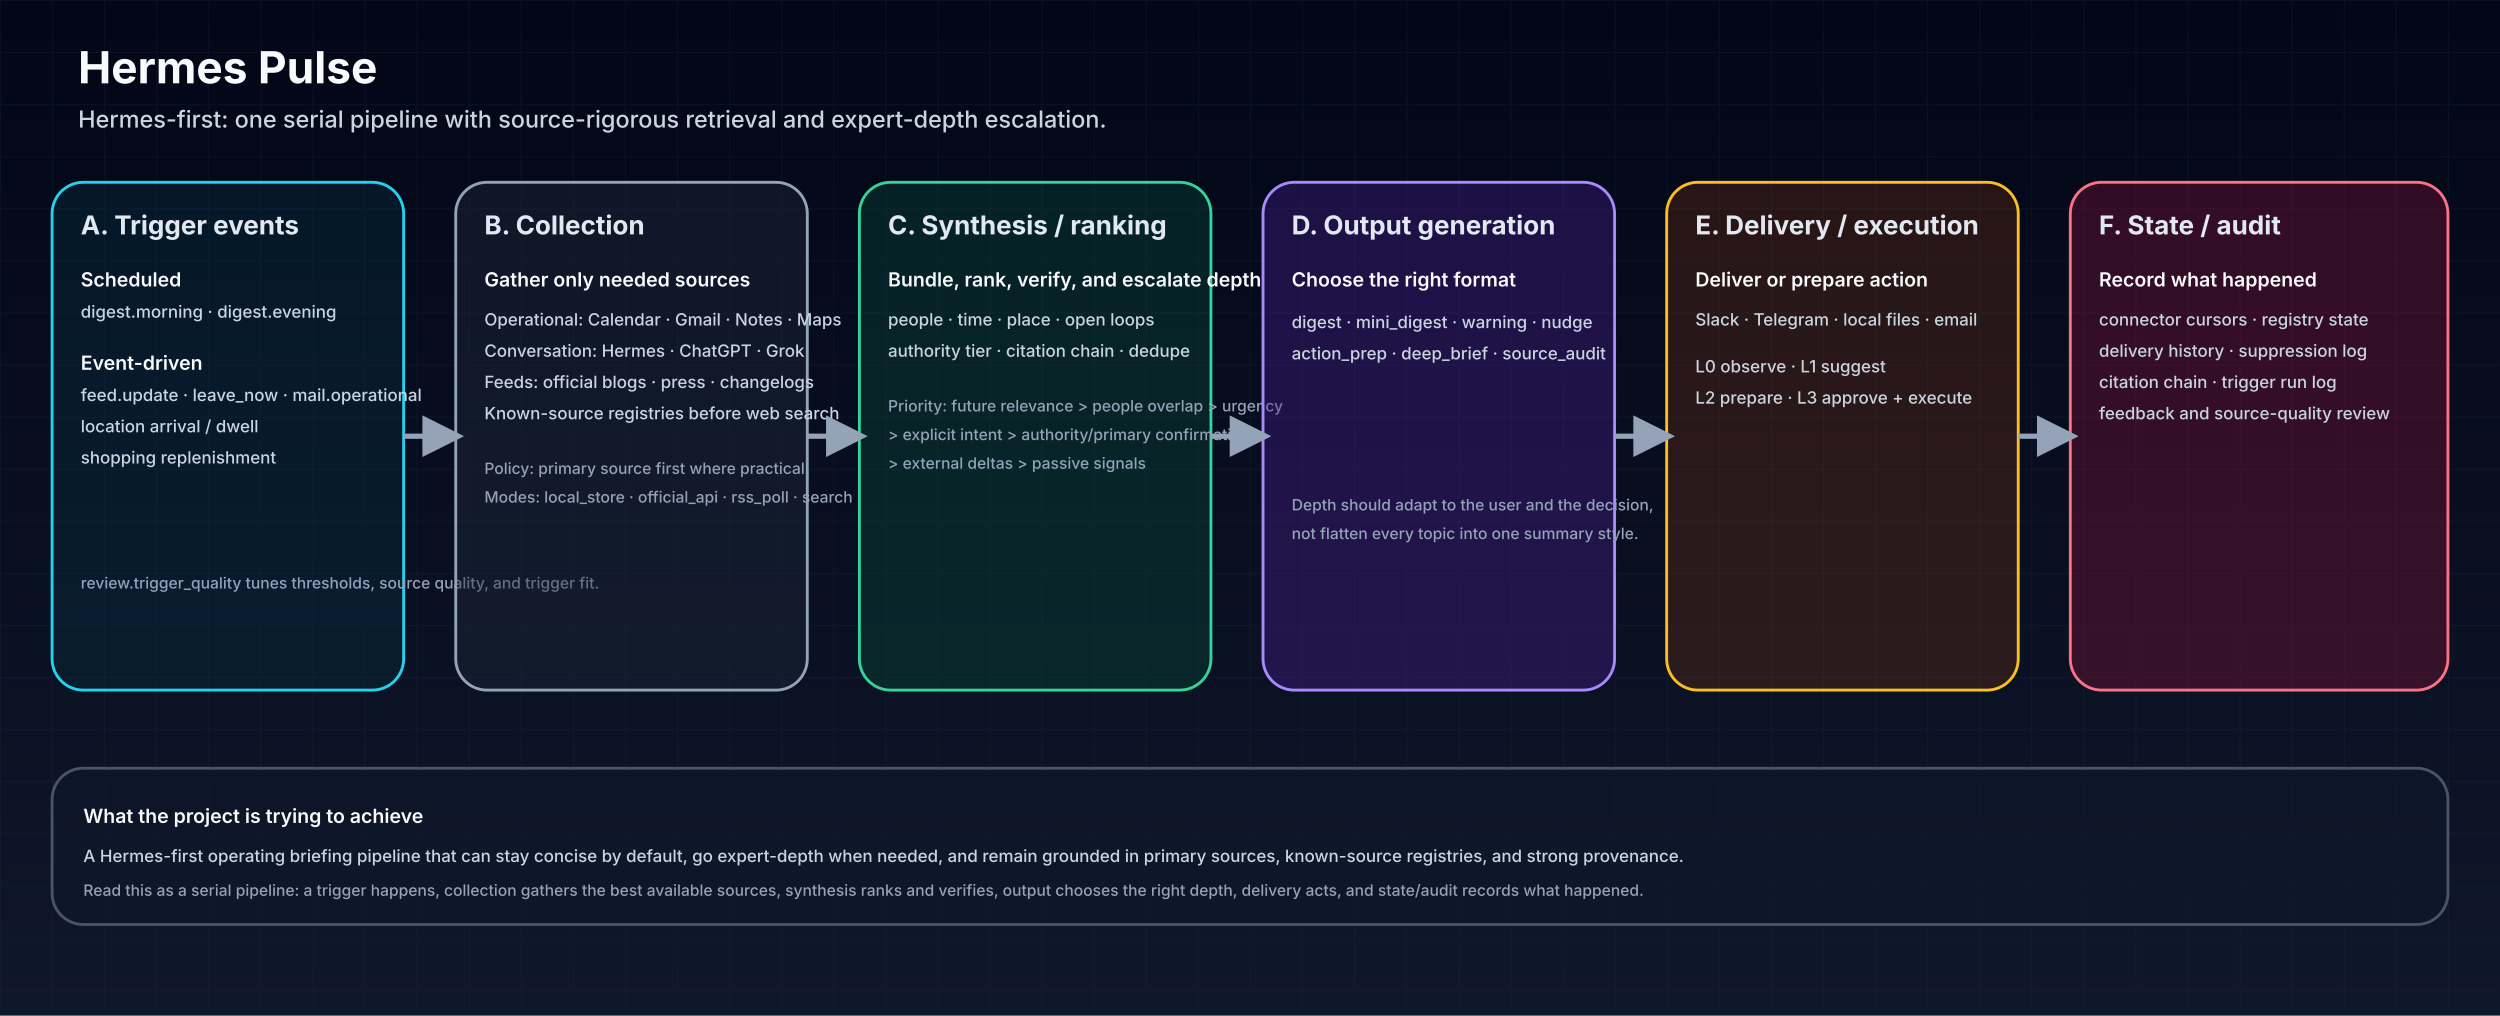
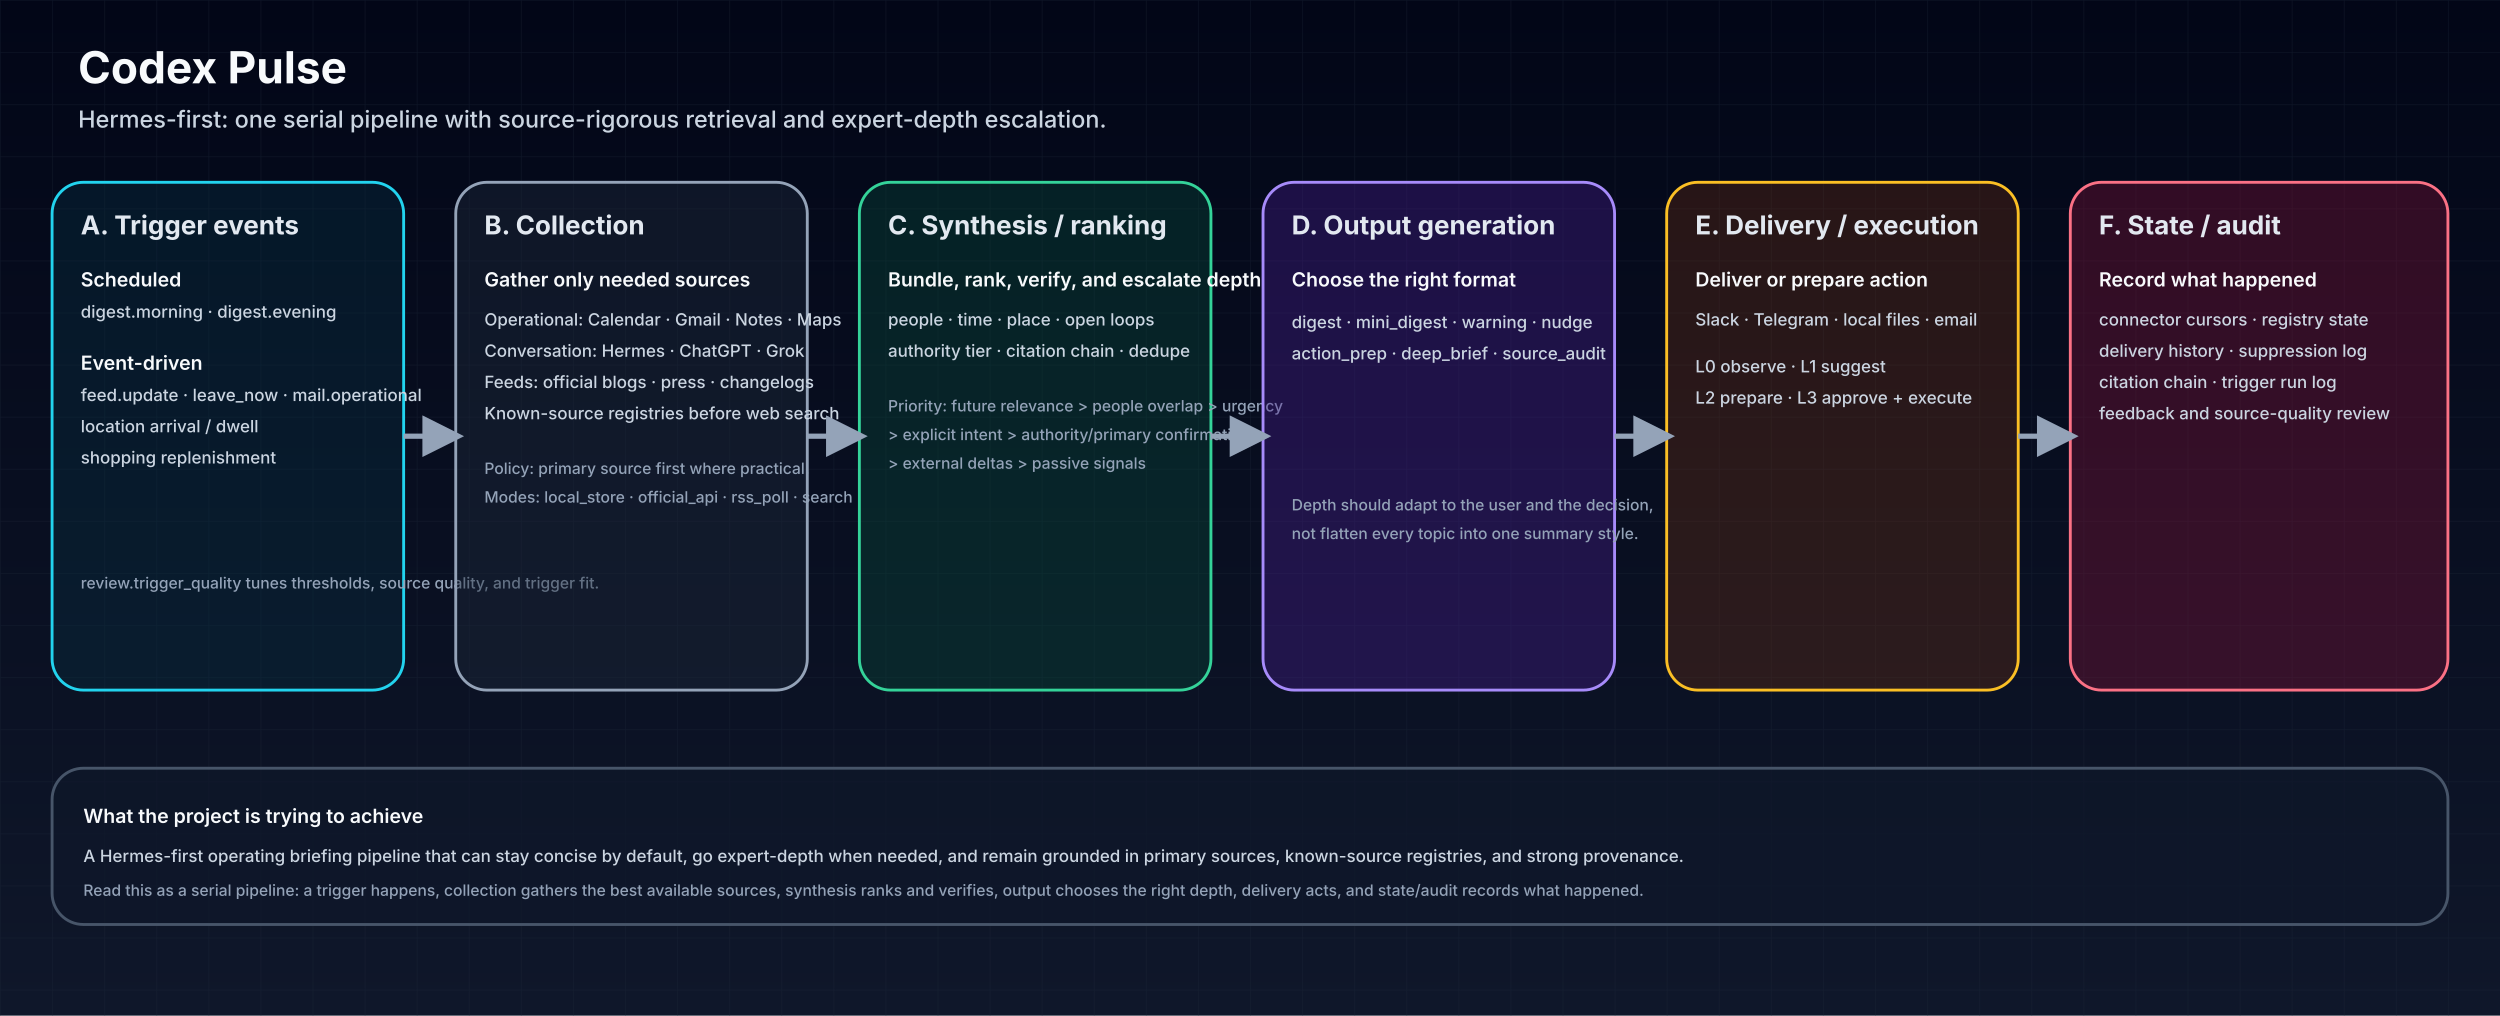
<svg xmlns="http://www.w3.org/2000/svg" width="1920" height="780" viewBox="0 0 1920 780" role="img" aria-labelledby="title desc">
  <defs>
    <linearGradient id="bg" x1="0" y1="0" x2="0" y2="1">
      <stop offset="0%" stop-color="#020617" />
      <stop offset="100%" stop-color="#0f172a" />
    </linearGradient>
    <pattern id="grid" width="40" height="40" patternUnits="userSpaceOnUse">
      <path d="M 40 0 L 0 0 0 40" fill="none" stroke="#1e293b" stroke-width="1" />
    </pattern>
    <marker id="arrow" viewBox="0 0 10 10" refX="8" refY="5" markerWidth="8" markerHeight="8" orient="auto-start-reverse">
      <path d="M 0 0 L 10 5 L 0 10 z" fill="#94a3b8" />
    </marker>
    <style>
      .title { font: 700 34px 'Inter','Segoe UI',Arial,sans-serif; fill: #f8fafc; }
      .subtitle { font: 500 18px 'Inter','Segoe UI',Arial,sans-serif; fill: #cbd5e1; }
      .step { font: 700 20px 'Inter','Segoe UI',Arial,sans-serif; fill: #e2e8f0; }
      .label { font: 600 15px 'Inter','Segoe UI',Arial,sans-serif; fill: #f8fafc; }
      .small { font: 500 13px 'Inter','Segoe UI',Arial,sans-serif; fill: #cbd5e1; }
      .tiny { font: 500 12px 'Inter','Segoe UI',Arial,sans-serif; fill: #94a3b8; }
      .box { rx: 24; stroke-width: 2.2; }
      .arrow { stroke: #94a3b8; stroke-width: 4; fill: none; marker-end: url(#arrow); }
    </style>
  </defs>
  <rect width="1920" height="780" fill="url(#bg)" />
  <rect width="1920" height="780" fill="url(#grid)" opacity="0.4" />
-   <text x="60" y="64" class="title">Hermes Pulse</text>
+   <text x="60" y="64" class="title">Codex Pulse</text>
  <text x="60" y="98" class="subtitle">Hermes-first: one serial pipeline with source-rigorous retrieval and expert-depth escalation.</text>
  <rect x="40" y="140" width="270" height="390" class="box" fill="rgba(8,51,68,0.35)" stroke="#22d3ee" />
  <text x="62" y="180" class="step">A. Trigger events</text>
  <text x="62" y="220" class="label">Scheduled</text>
  <text x="62" y="244" class="small">digest.morning · digest.evening</text>
  <text x="62" y="284" class="label">Event-driven</text>
  <text x="62" y="308" class="small">feed.update · leave_now · mail.operational</text>
  <text x="62" y="332" class="small">location arrival / dwell</text>
  <text x="62" y="356" class="small">shopping replenishment</text>
  <text x="62" y="452" class="tiny">review.trigger_quality tunes thresholds, source quality, and trigger fit.</text>
  <rect x="350" y="140" width="270" height="390" class="box" fill="rgba(30,41,59,0.42)" stroke="#94a3b8" />
  <text x="372" y="180" class="step">B. Collection</text>
  <text x="372" y="220" class="label">Gather only needed sources</text>
  <text x="372" y="250" class="small">Operational: Calendar · Gmail · Notes · Maps</text>
  <text x="372" y="274" class="small">Conversation: Hermes · ChatGPT · Grok</text>
  <text x="372" y="298" class="small">Feeds: official blogs · press · changelogs</text>
  <text x="372" y="322" class="small">Known-source registries before web search</text>
  <text x="372" y="364" class="tiny">Policy: primary source first where practical.</text>
  <text x="372" y="386" class="tiny">Modes: local_store · official_api · rss_poll · search</text>
  <rect x="660" y="140" width="270" height="390" class="box" fill="rgba(6,78,59,0.35)" stroke="#34d399" />
  <text x="682" y="180" class="step">C. Synthesis / ranking</text>
  <text x="682" y="220" class="label">Bundle, rank, verify, and escalate depth</text>
  <text x="682" y="250" class="small">people · time · place · open loops</text>
  <text x="682" y="274" class="small">authority tier · citation chain · dedupe</text>
  <text x="682" y="316" class="tiny">Priority: future relevance &gt; people overlap &gt; urgency</text>
  <text x="682" y="338" class="tiny">&gt; explicit intent &gt; authority/primary confirmation</text>
  <text x="682" y="360" class="tiny">&gt; external deltas &gt; passive signals</text>
  <rect x="970" y="140" width="270" height="390" class="box" fill="rgba(76,29,149,0.35)" stroke="#a78bfa" />
  <text x="992" y="180" class="step">D. Output generation</text>
  <text x="992" y="220" class="label">Choose the right format</text>
  <text x="992" y="252" class="small">digest · mini_digest · warning · nudge</text>
  <text x="992" y="276" class="small">action_prep · deep_brief · source_audit</text>
  <text x="992" y="392" class="tiny">Depth should adapt to the user and the decision,</text>
  <text x="992" y="414" class="tiny">not flatten every topic into one summary style.</text>
  <rect x="1280" y="140" width="270" height="390" class="box" fill="rgba(120,53,15,0.30)" stroke="#fbbf24" />
  <text x="1302" y="180" class="step">E. Delivery / execution</text>
  <text x="1302" y="220" class="label">Deliver or prepare action</text>
  <text x="1302" y="250" class="small">Slack · Telegram · local files · email</text>
  <text x="1302" y="286" class="small">L0 observe · L1 suggest</text>
  <text x="1302" y="310" class="small">L2 prepare · L3 approve + execute</text>
  <rect x="1590" y="140" width="290" height="390" class="box" fill="rgba(136,19,55,0.35)" stroke="#fb7185" />
  <text x="1612" y="180" class="step">F. State / audit</text>
  <text x="1612" y="220" class="label">Record what happened</text>
  <text x="1612" y="250" class="small">connector cursors · registry state</text>
  <text x="1612" y="274" class="small">delivery history · suppression log</text>
  <text x="1612" y="298" class="small">citation chain · trigger run log</text>
  <text x="1612" y="322" class="small">feedback and source-quality review</text>
  <path d="M 310 335 L 350 335" class="arrow" />
  <path d="M 620 335 L 660 335" class="arrow" />
  <path d="M 930 335 L 970 335" class="arrow" />
  <path d="M 1240 335 L 1280 335" class="arrow" />
  <path d="M 1550 335 L 1590 335" class="arrow" />
  <rect x="40" y="590" width="1840" height="120" class="box" fill="rgba(15,23,42,0.65)" stroke="#475569" />
  <text x="64" y="632" class="label">What the project is trying to achieve</text>
  <text x="64" y="662" class="small">A Hermes-first operating briefing pipeline that can stay concise by default, go expert-depth when needed, and remain grounded in primary sources, known-source registries, and strong provenance.</text>
  <text x="64" y="688" class="tiny">Read this as a serial pipeline: a trigger happens, collection gathers the best available sources, synthesis ranks and verifies, output chooses the right depth, delivery acts, and state/audit records what happened.</text>
</svg>
